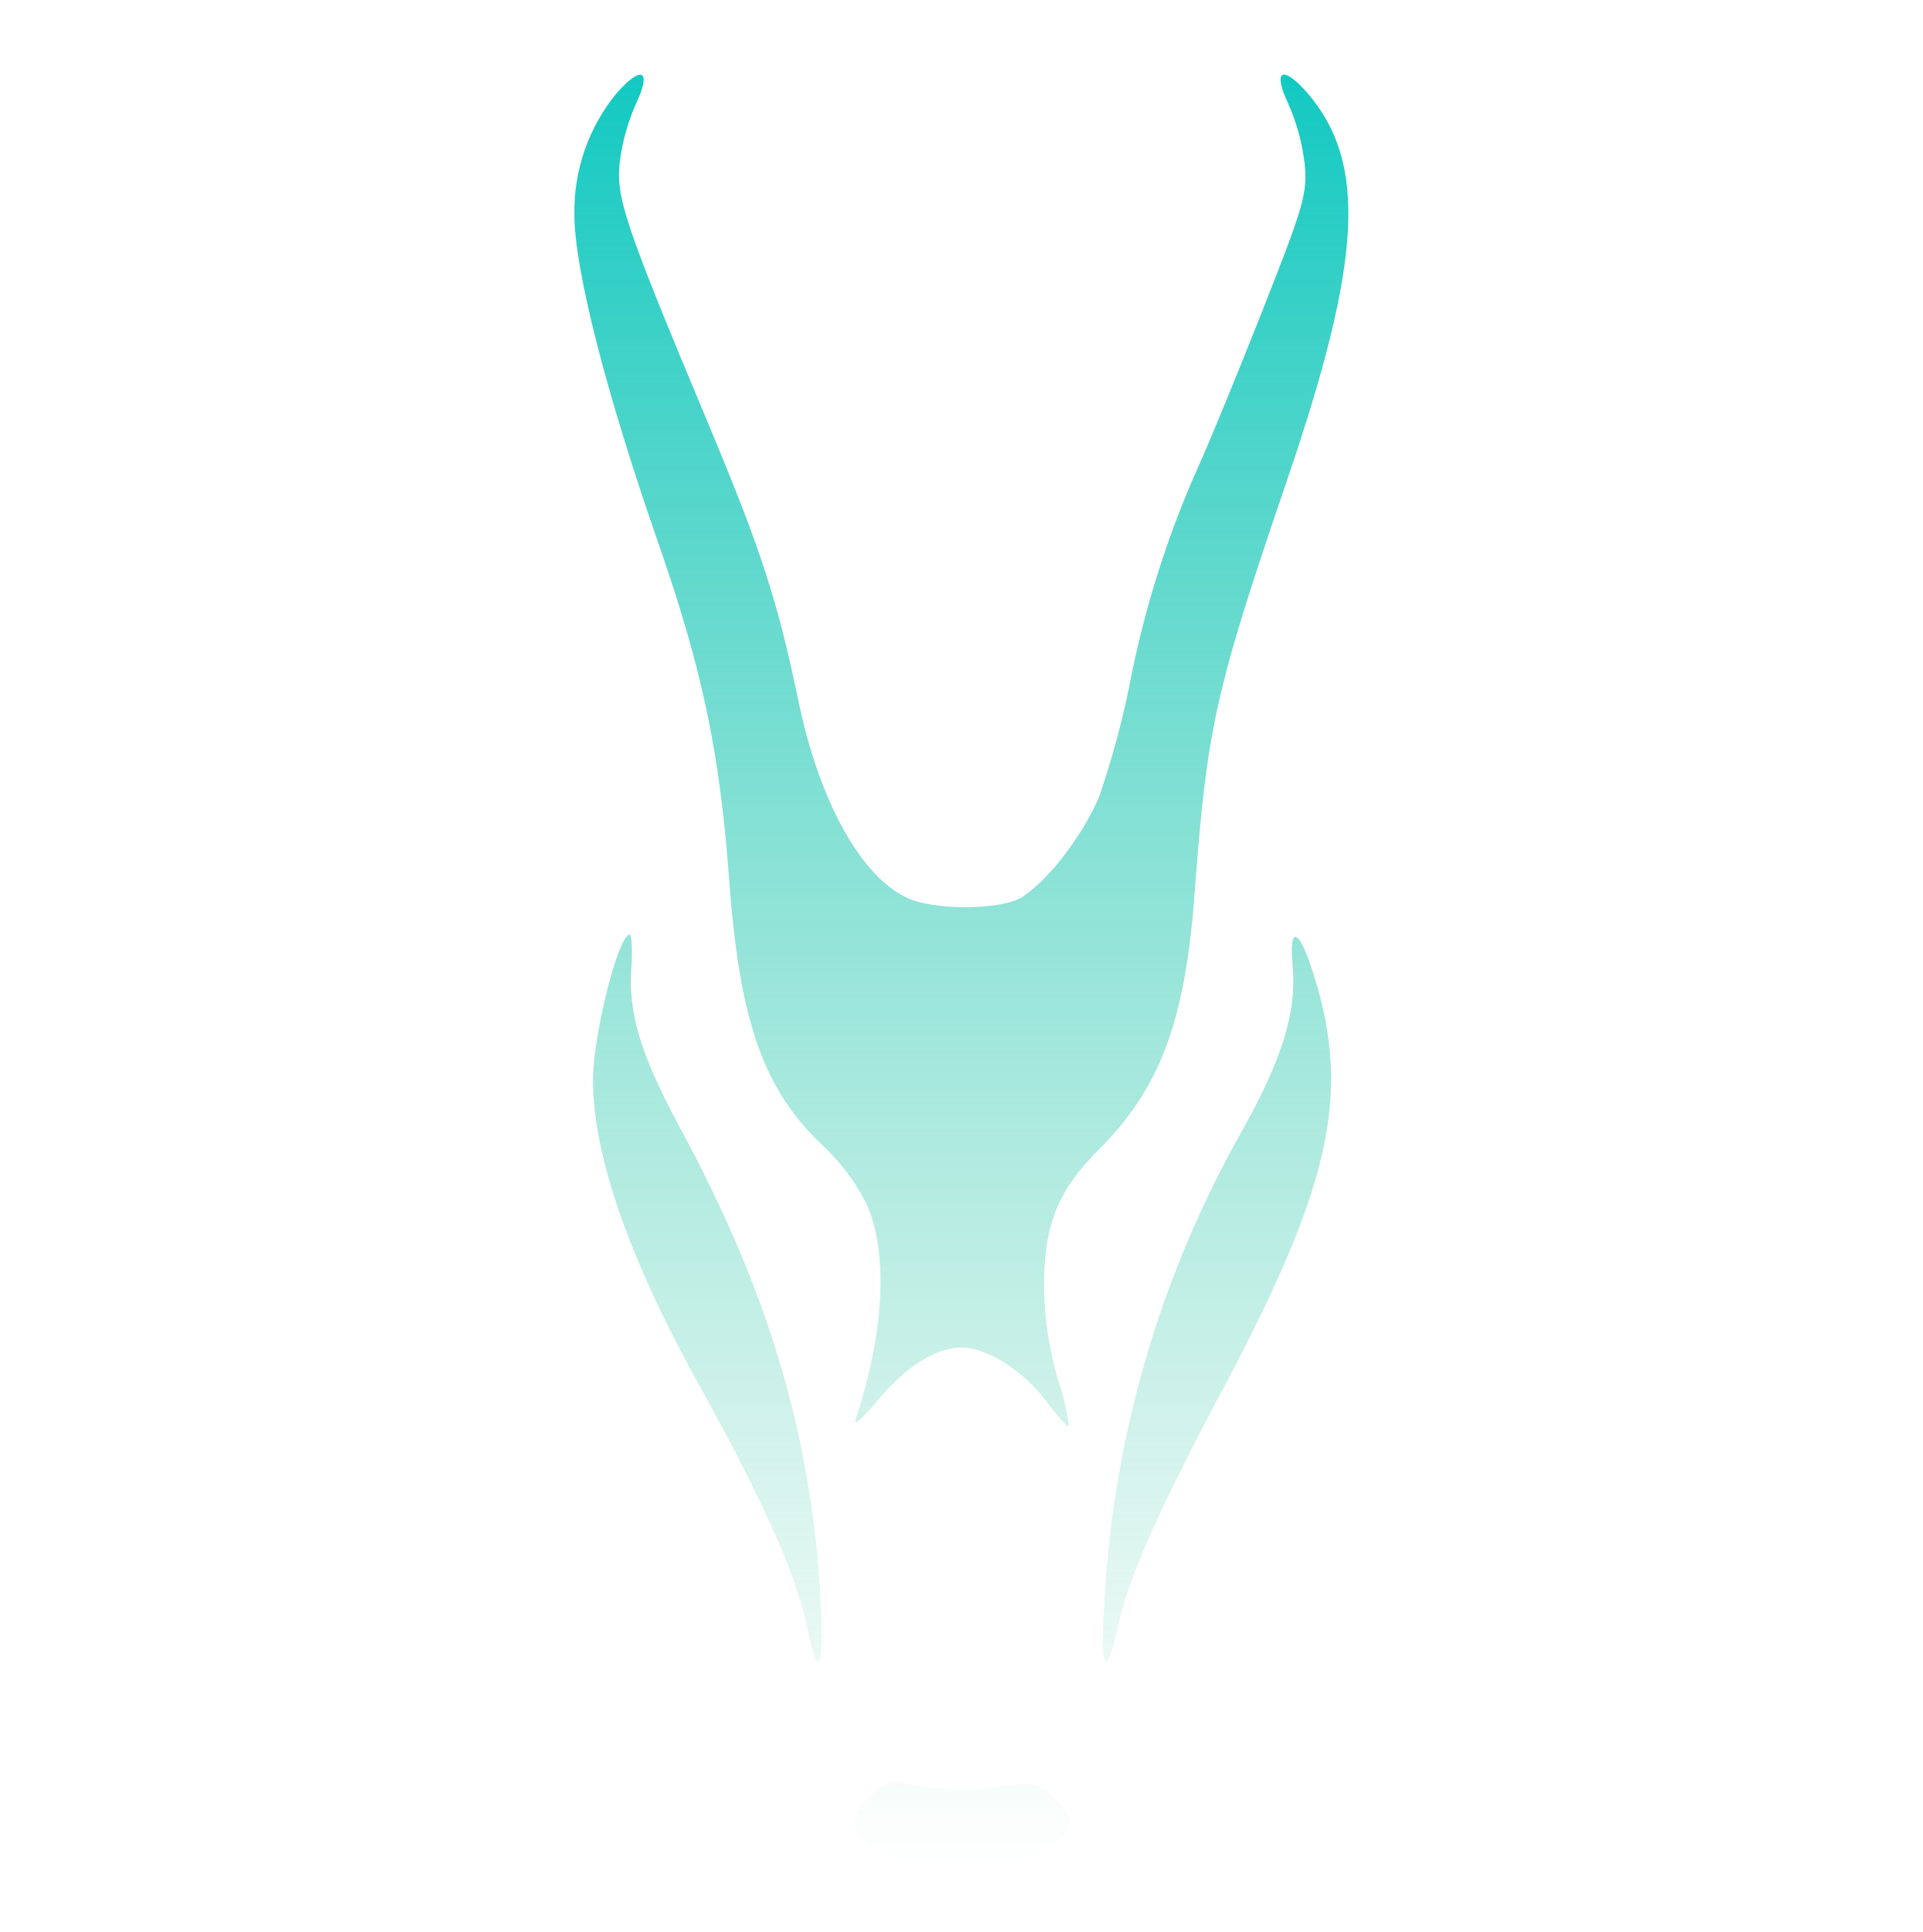
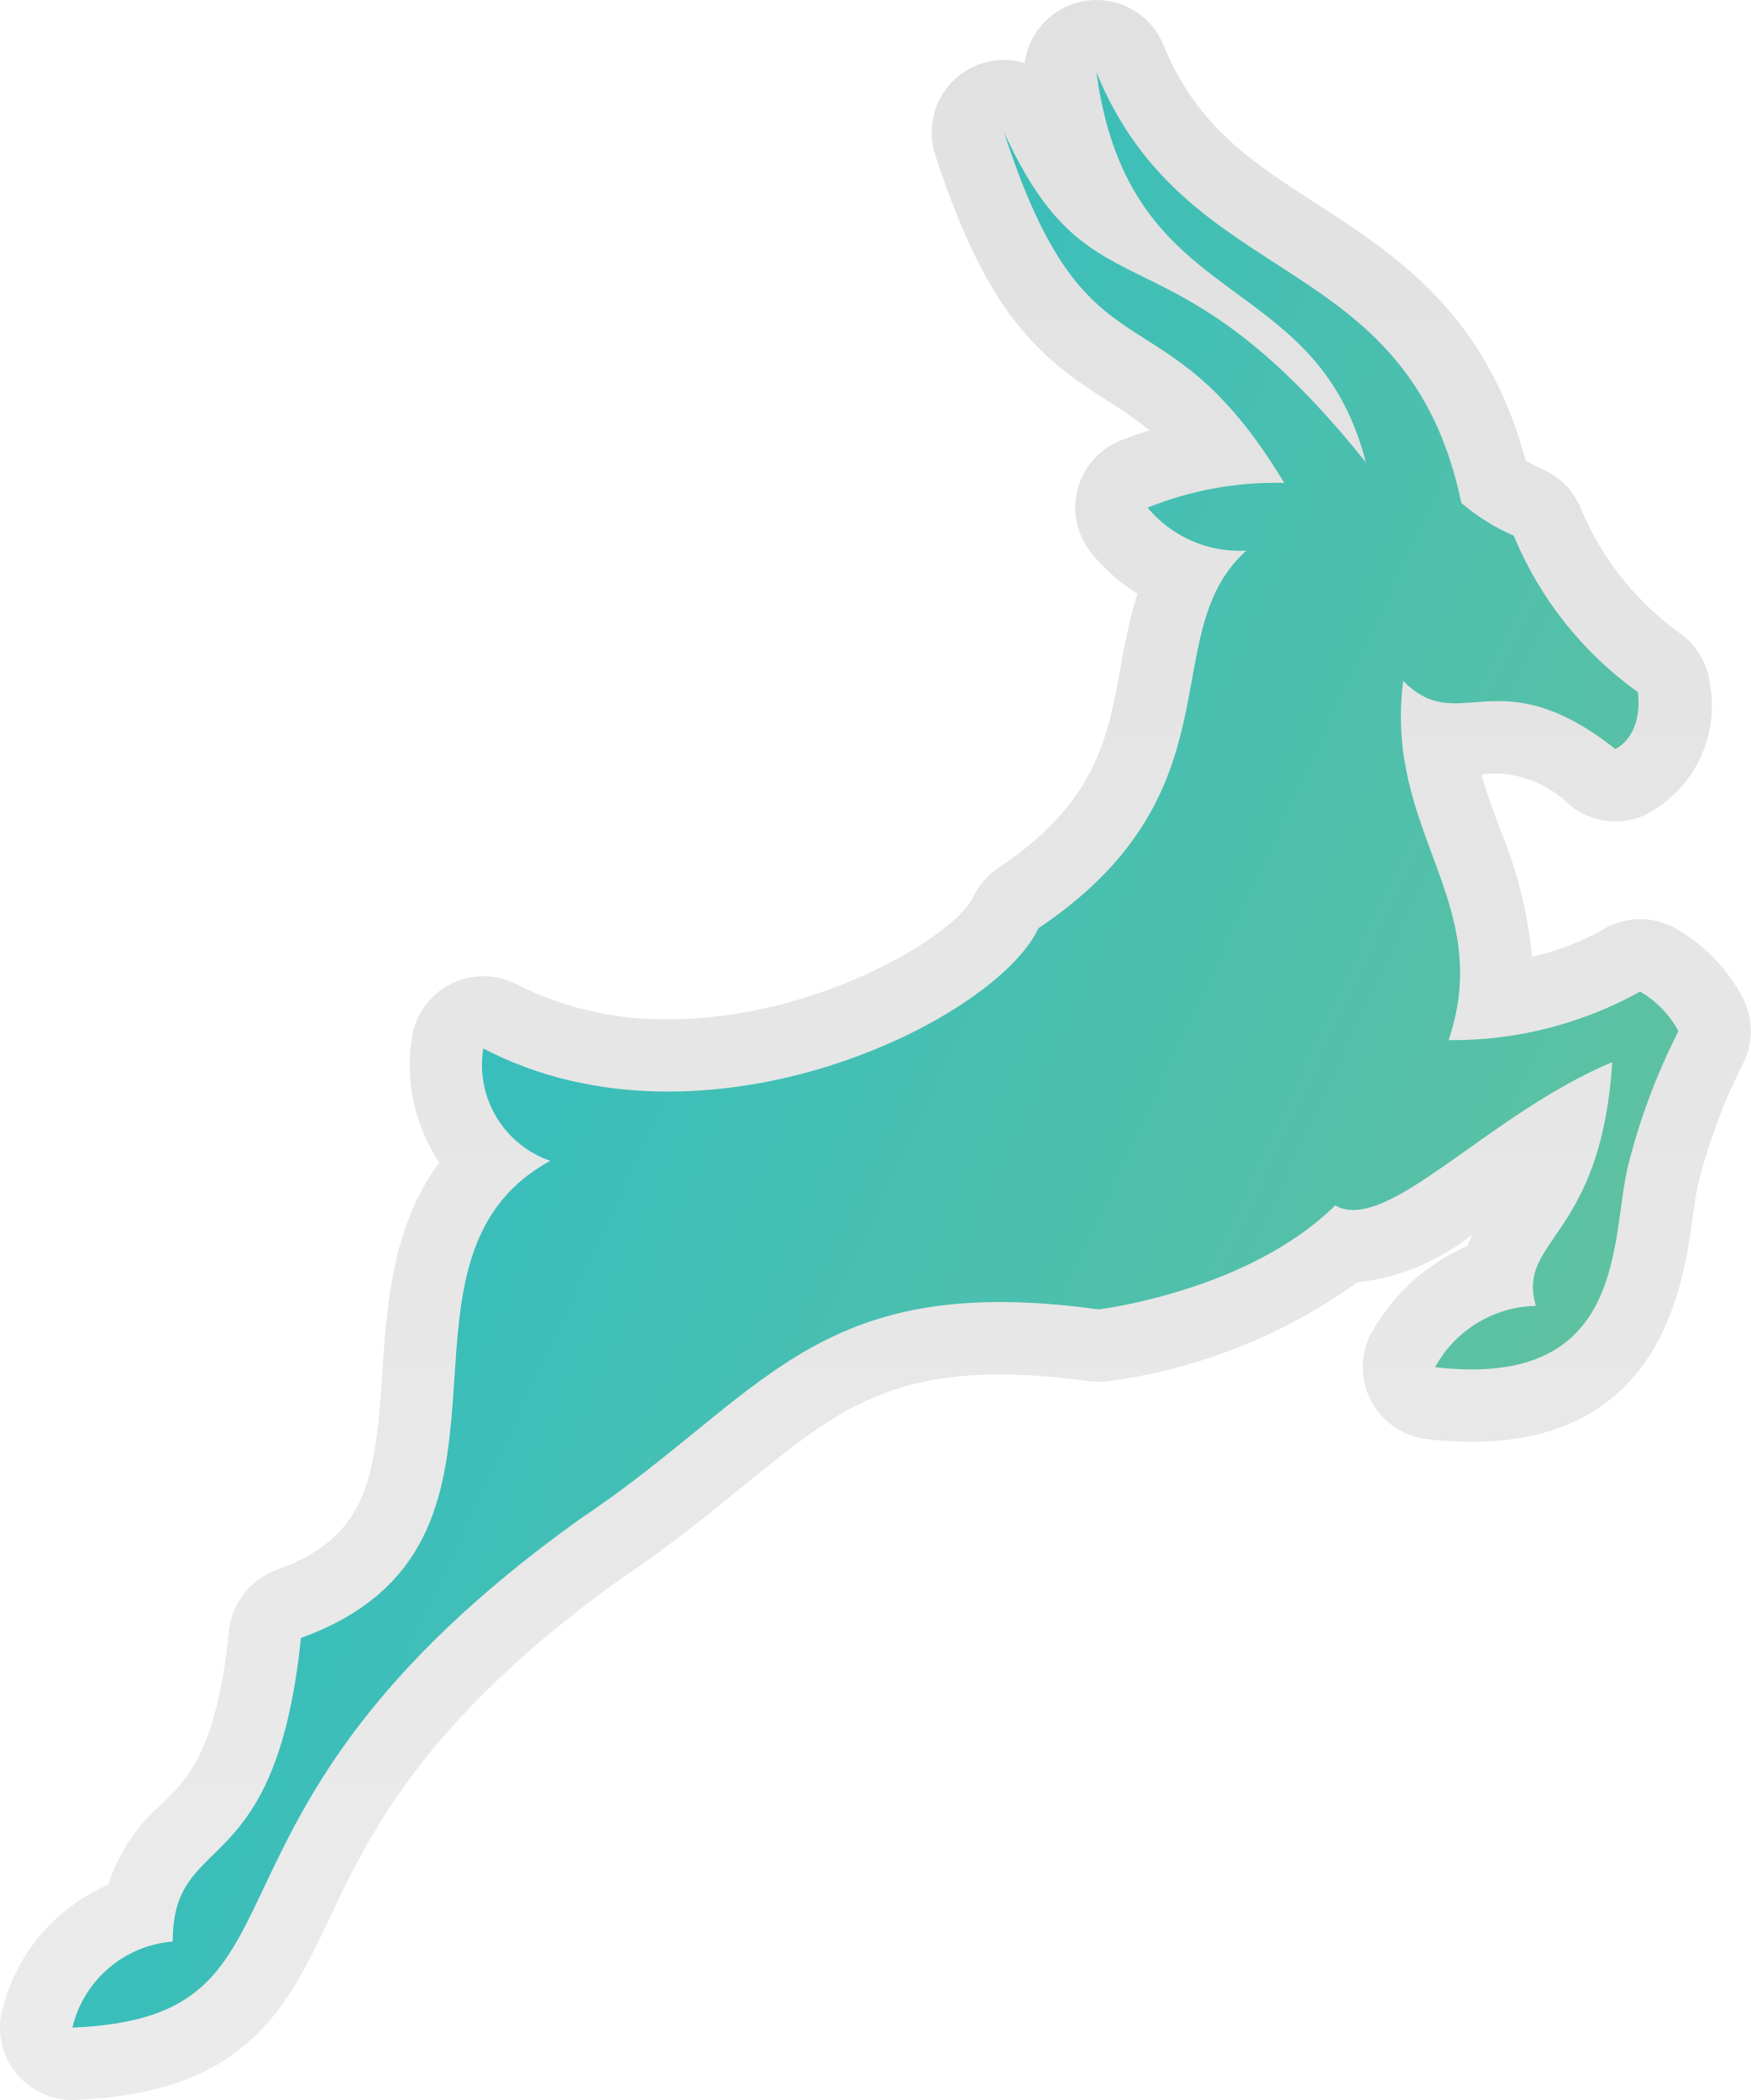
- <svg xmlns="http://www.w3.org/2000/svg" viewBox="0 0 200 201">
+ <svg xmlns="http://www.w3.org/2000/svg" viewBox="0 0 48.367 58">
  <defs>
-     <linearGradient id="a" x1="100.006" y1="194.236" x2="100.006" y2="7.764" gradientUnits="userSpaceOnUse">
-       <stop offset="0" stop-color="#51cca5" stop-opacity="0" />
-       <stop offset="1" stop-color="#12c9c2" />
+     <linearGradient id="a" x1="24.183" y1="58" x2="24.183" gradientUnits="userSpaceOnUse">
+       <stop offset="0" stop-color="#ebebeb" />
+       <stop offset="1" stop-color="#e1e1e1" />
+     </linearGradient>
+     <linearGradient id="b" x1="41.8" y1="40.964" x2="13.836" y2="27.924" gradientUnits="userSpaceOnUse">
+       <stop offset="0" stop-color="#5ec1a1" />
+       <stop offset="1" stop-color="#38bebc" />
    </linearGradient>
  </defs>
-   <rect width="200" height="201" fill="none" />
-   <path d="M109.827,187.185c1.549,1.567,1.742,2.164,1.162,3.283a7.725,7.725,0,0,1-2.581,2.462c-2.581,1.492-12.132,1.791-15.294.448-4.646-1.94-5.292-3.582-2.71-6.417,1.42-1.567,1.936-1.641,5.292-1.194,4.388.672,4.646.672,8.97,0C107.569,185.394,108.15,185.543,109.827,187.185ZM70.721,117.304c-4.13-7.676-5.421-11.971-5.034-16.83.129-1.831,0-3.239-.194-3.239-1.162,0-3.807,10.422-3.807,15.14,0,7.957,3.872,18.942,11.487,32.533,6.453,11.689,9.729,19.211,10.793,24.404,1.489,7.265,1.661,2.073,1.403-2.856C84.402,149.345,79.949,134.346,70.721,117.304Zm63.758-16.619c.387,4.648-1.097,9.436-5.163,16.759a111.701,111.701,0,0,0-14.455,49.504c-.452,7.183.194,7.887,1.549,1.76,1.097-4.788,4.259-11.83,10.067-22.815,11.938-22.252,14.133-31.829,10.196-44.434C135.124,96.461,134.027,96.109,134.479,100.686Zm-.581-50.771c7.808-22.886,8.325-32.956,2.13-40.209-2.581-2.958-3.678-2.465-2.065.986a21.681,21.681,0,0,1,1.742,6.267c.323,3.098-.065,4.436-4.324,15.21-2.581,6.549-5.614,13.943-6.776,16.478a104.021,104.021,0,0,0-7.163,22.886,92.462,92.462,0,0,1-3.098,11.337c-1.742,4.155-5.55,9.014-8.196,10.563-2.323,1.268-9.035,1.268-11.745,0-4.904-2.253-9.228-10.211-11.358-20.562C80.917,62.66,79.239,57.379,73.818,44.422c-8.841-21.125-9.744-23.801-9.357-27.533a21.854,21.854,0,0,1,1.742-6.197c1.613-3.451.516-3.943-2.13-.915a19.378,19.378,0,0,0-4.324,12.534c0,5.633,3.227,18.379,8.647,33.941,4.711,13.52,6.518,22.182,7.486,35.702,1.097,14.506,3.614,21.548,9.809,27.322a21.929,21.929,0,0,1,4.453,5.986c2.259,5.07,1.871,13.379-1.162,22.463-.194.704.774-.211,2.259-1.972,2.904-3.521,6.131-5.563,8.776-5.563s6.518,2.465,8.841,5.633c1.162,1.549,2.194,2.676,2.323,2.535a23.088,23.088,0,0,0-1.097-4.718,35.882,35.882,0,0,1-1.484-9.788c0-6.408,1.42-9.999,5.743-14.295,6.324-6.338,8.97-13.309,9.938-26.829C125.573,75.617,126.412,71.814,133.898,49.915Z" fill="url(#a)" />
+   <path d="M30.29,0a2.002,2.002,0,0,0-1.984,1.738,2,2,0,0,0-2.472,2.533c1.428,4.413,2.873,5.601,4.757,6.798a10.582,10.582,0,0,1,1.161.815q-.378.119-.774.272a2,2,0,0,0-.877,3.059A5.18,5.18,0,0,0,31.419,16.398a15.755,15.755,0,0,0-.455,1.999c-.367,2.019-.683,3.763-3.39,5.58a2,2,0,0,0-.699.817c-.464.996-4.222,3.356-8.416,3.356a8.946,8.946,0,0,1-4.181-.962,2,2,0,0,0-2.885,1.377,4.882,4.882,0,0,0,.741,3.545c-1.305,1.757-1.45,3.953-1.574,5.82-.195,2.944-.414,4.523-2.926,5.433a2,2,0,0,0-1.308,1.676c-.338,3.293-1.136,4.076-1.84,4.767a5.057,5.057,0,0,0-1.501,2.253A5.059,5.059,0,0,0,.106,55.359a2,2,0,0,0,1.894,2.642q.041,0,.083-.002c4.735-.195,5.845-2.538,7.021-5.019,1.09-2.3,2.583-5.449,8.029-9.361,1.309-.875,2.382-1.749,3.329-2.52,2.402-1.956,3.852-3.137,7.165-3.137a18.122,18.122,0,0,1,2.45.185,2,2,0,0,0,.512.005,15.222,15.222,0,0,0,6.904-2.733,6.163,6.163,0,0,0,3.174-1.319c-.044.1-.086.203-.123.31A5.584,5.584,0,0,0,37.879,36.823,2,2,0,0,0,39.416,39.747a10.852,10.852,0,0,0,1.24.075c5.253,0,5.851-4.348,6.107-6.205.05-.361.097-.702.153-.937a15.909,15.909,0,0,1,1.219-3.269,2.006,2.006,0,0,0,.022-1.831,4.814,4.814,0,0,0-1.885-1.949,2,2,0,0,0-2.056.082h0a7.324,7.324,0,0,1-1.894.714,11.933,11.933,0,0,0-.88-3.514c-.194-.526-.378-1.022-.514-1.525.147-.012.301-.024.466-.024a3.005,3.005,0,0,1,1.993.894,2,2,0,0,0,2.001.278A3.374,3.374,0,0,0,47.24,18.91a2,2,0,0,0-.885-1.458A8.056,8.056,0,0,1,43.688,14.086a2,2,0,0,0-1.082-1.129,4.712,4.712,0,0,1-.459-.236C41.061,8.657,38.558,7.04,36.335,5.604c-1.757-1.135-3.275-2.115-4.194-4.361A2.001,2.001,0,0,0,30.29,0Z" fill="url(#a)" />
+   <path d="M45.311,27.386a10.689,10.689,0,0,1-5.292,1.342c1.287-3.834-1.799-5.748-1.254-9.923,1.551,1.584,2.591-.693,5.858,1.881,0,0,.759-.314.627-1.568a10.004,10.004,0,0,1-3.432-4.323,5.772,5.772,0,0,1-1.448-.903C38.895,6.81,32.797,8.125,30.29,2c.906,6.721,6.039,5.304,7.442,10.769C32.186,5.847,30.224,9.074,27.737,3.655c2.344,7.242,4.327,4.013,7.74,9.682a9.49,9.49,0,0,0-3.774.683,3.301,3.301,0,0,0,2.728,1.188c-2.574,2.31-.088,6.634-5.743,10.429-1.188,2.552-9.219,6.513-15.336,3.322a2.805,2.805,0,0,0,1.848,3.102c-5.105,2.794.22,10.605-6.887,13.179-.704,6.865-3.542,5.259-3.542,8.383A3.107,3.107,0,0,0,2,56c7.195-.297,2.442-5.743,13.993-14.026,5.149-3.432,6.469-6.898,14.356-5.809,0,0,4.125-.495,6.535-2.871,1.436.809,4.191-2.508,7.657-3.96-.314,4.885-2.657,4.885-2.112,6.733a3.243,3.243,0,0,0-2.783,1.694c5.325.616,4.841-3.52,5.325-5.545a17.777,17.777,0,0,1,1.397-3.74A2.827,2.827,0,0,0,45.311,27.386Z" fill="url(#b)" />
</svg>
